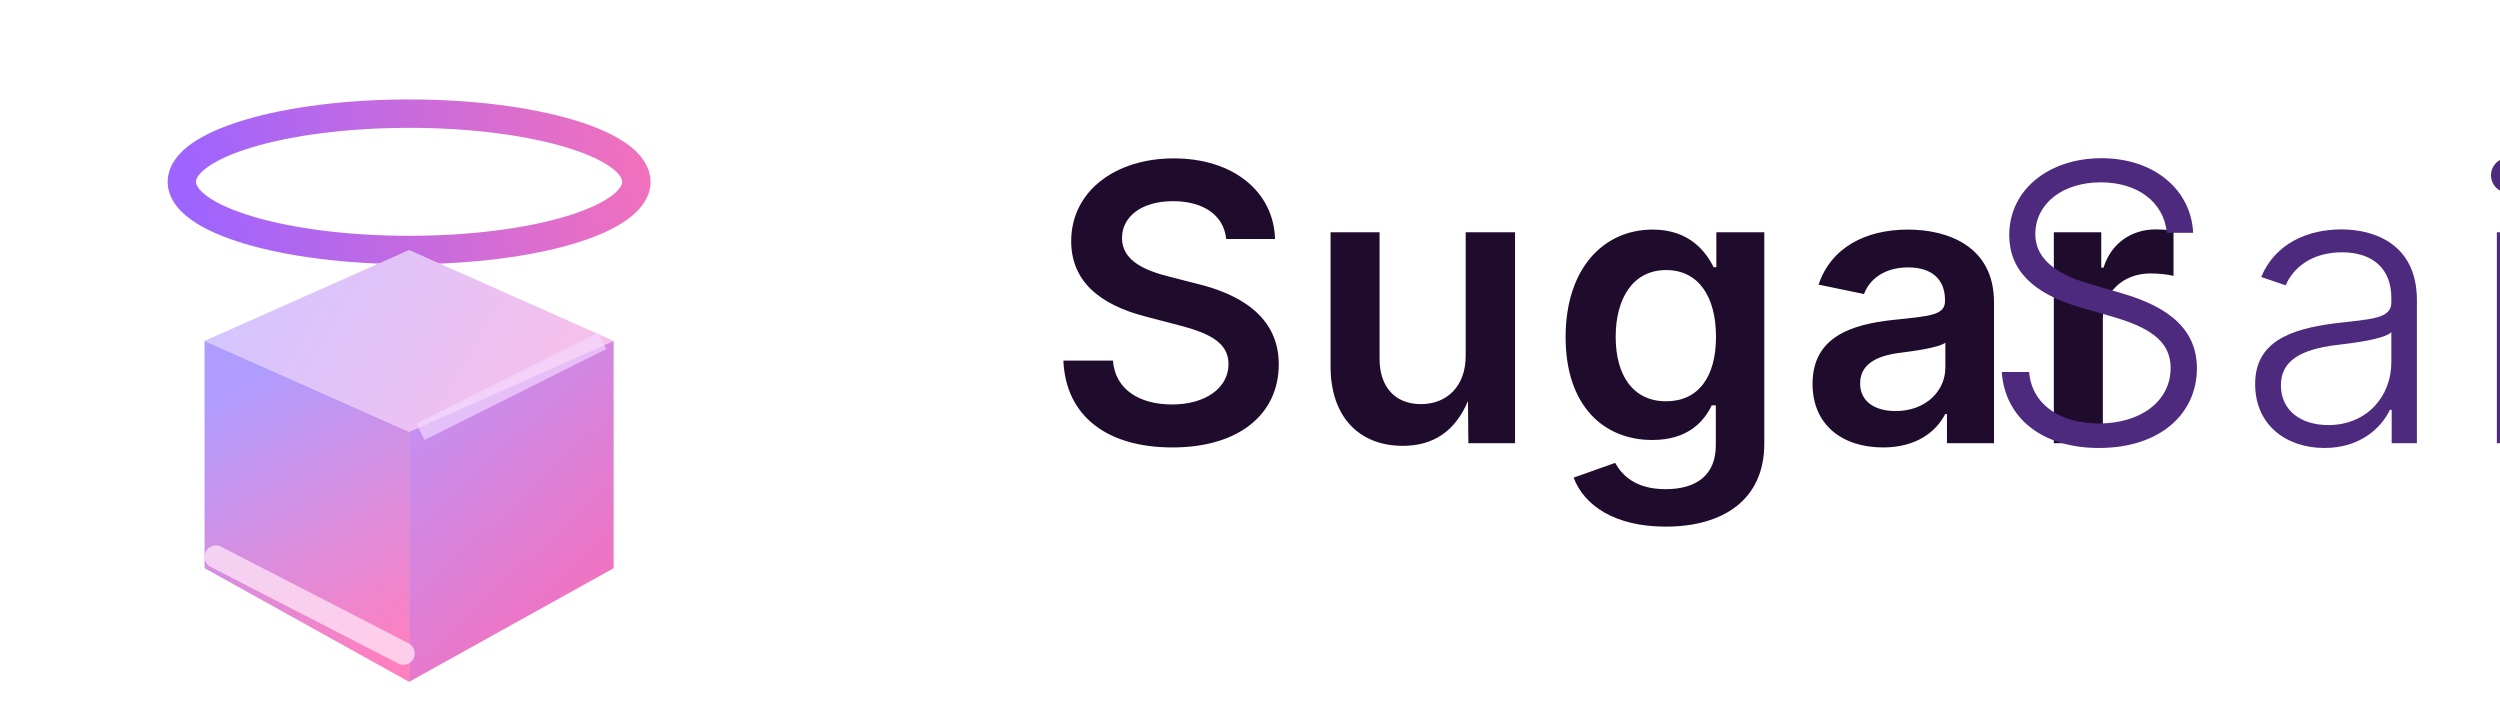
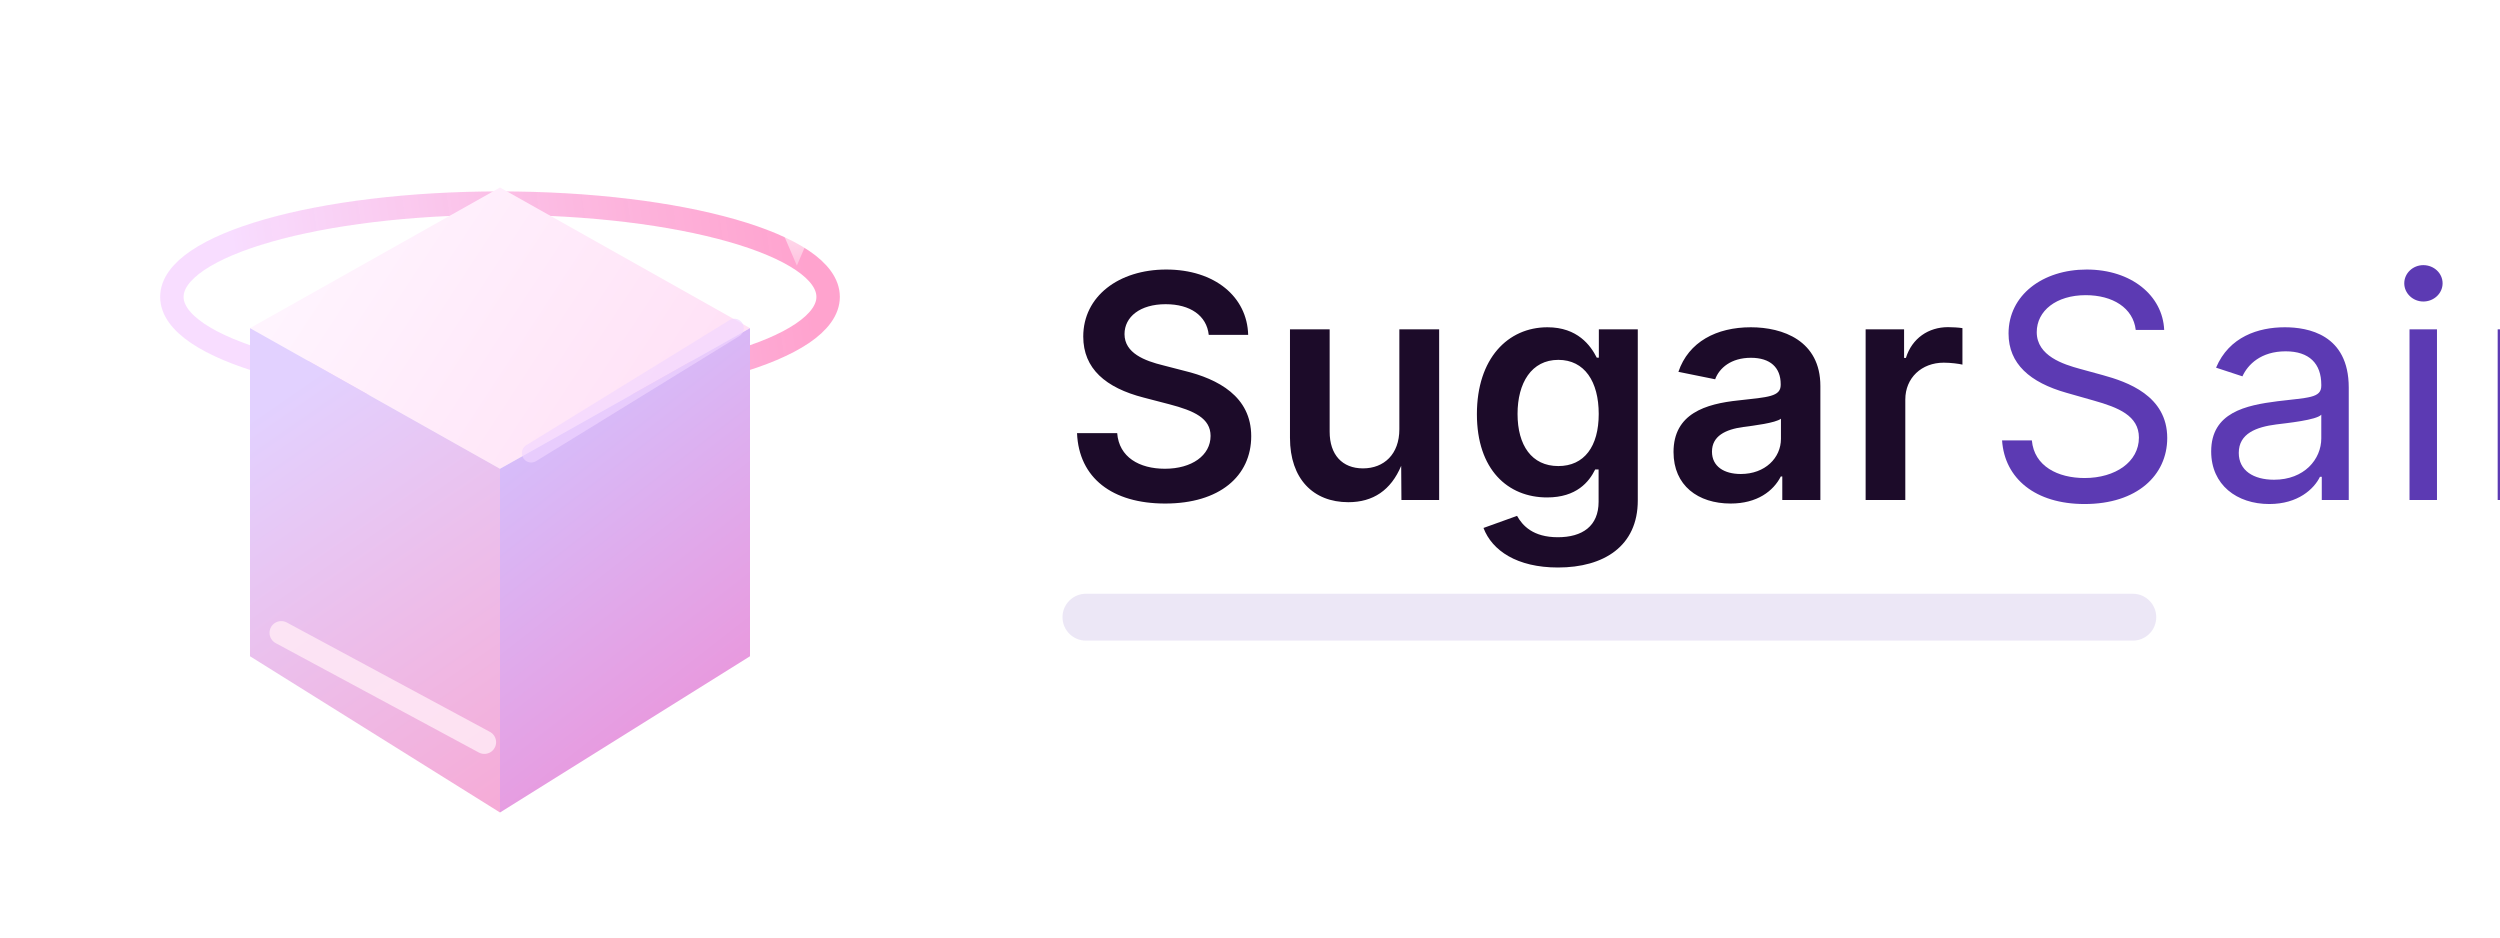
- <svg xmlns="http://www.w3.org/2000/svg" width="220" height="64" viewBox="0 0 220 64" fill="none">
+ <svg xmlns="http://www.w3.org/2000/svg" width="320" height="120" viewBox="0 0 320 120" fill="none" role="img" aria-labelledby="logoLightTitle logoLightDesc">
  <defs>
-     <linearGradient id="haloLight" x1="8" y1="8" x2="54" y2="0" gradientUnits="userSpaceOnUse">
-       <stop offset="0" stop-color="#8C49FF" stop-opacity="0.85" />
-       <stop offset="1" stop-color="#FF5AA5" stop-opacity="0.85" />
+     <linearGradient id="lightHalo" x1="12" y1="10" x2="84" y2="0" gradientUnits="userSpaceOnUse">
+       <stop offset="0" stop-color="#F7D9FF" stop-opacity="0.9" />
+       <stop offset="1" stop-color="#FF93C6" stop-opacity="0.85" />
    </linearGradient>
-     <linearGradient id="cubeTopLight" x1="16" y1="12" x2="48" y2="30" gradientUnits="userSpaceOnUse">
-       <stop offset="0" stop-color="#D4C5FF" />
-       <stop offset="1" stop-color="#FFBEE6" />
+     <linearGradient id="lightTop" x1="22" y1="14" x2="74" y2="48" gradientUnits="userSpaceOnUse">
+       <stop offset="0" stop-color="#FFF6FF" />
+       <stop offset="1" stop-color="#FFDFF5" />
    </linearGradient>
-     <linearGradient id="cubeFrontLight" x1="16" y1="24" x2="30" y2="48" gradientUnits="userSpaceOnUse">
-       <stop offset="0" stop-color="#AF9CFF" />
-       <stop offset="1" stop-color="#FF7FBF" />
+     <linearGradient id="lightLeft" x1="18" y1="40" x2="54" y2="92" gradientUnits="userSpaceOnUse">
+       <stop offset="0" stop-color="#E2D1FF" />
+       <stop offset="1" stop-color="#F7A9D4" />
    </linearGradient>
-     <linearGradient id="cubeSideLight" x1="24" y1="24" x2="48" y2="50" gradientUnits="userSpaceOnUse">
-       <stop offset="0" stop-color="#B699FF" />
-       <stop offset="1" stop-color="#FF69B2" />
+     <linearGradient id="lightRight" x1="46" y1="40" x2="88" y2="94" gradientUnits="userSpaceOnUse">
+       <stop offset="0" stop-color="#D3C3FF" />
+       <stop offset="1" stop-color="#F286CF" />
    </linearGradient>
+     <radialGradient id="lightStar" cx="0.5" cy="0.5" r="0.75" gradientUnits="objectBoundingBox">
+       <stop offset="0" stop-color="#FFFFFF" stop-opacity="1" />
+       <stop offset="1" stop-color="#FFFFFF" stop-opacity="0" />
+     </radialGradient>
  </defs>
-   <g transform="translate(8 8)">
-     <ellipse cx="28" cy="8" rx="20" ry="6" fill="none" stroke="url(#haloLight)" stroke-width="2.5" stroke-linecap="round" />
-     <polygon points="28,14 46,22 28,30 10,22" fill="url(#cubeTopLight)" />
-     <polygon points="10,22 28,30 28,52 10,42" fill="url(#cubeFrontLight)" />
-     <polygon points="28,30 46,22 46,42 28,52" fill="url(#cubeSideLight)" />
-     <path d="M11 41L27.5 49.5" stroke="#FFE6F6" stroke-opacity="0.75" stroke-width="2" stroke-linecap="round" />
-     <path d="M29 30L45 22" stroke="#F5DBFF" stroke-opacity="0.65" stroke-width="1.6" />
+   <g transform="translate(16 12)">
+     <ellipse cx="48" cy="26" rx="42" ry="12" fill="none" stroke="url(#lightHalo)" stroke-width="3" stroke-linecap="round" />
+     <polygon points="48,12 80,30 48,48 16,30" fill="url(#lightTop)" />
+     <polygon points="16,30 48,48 48,92 16,72" fill="url(#lightLeft)" />
+     <polygon points="48,48 80,30 80,72 48,92" fill="url(#lightRight)" />
+     <path d="M20 69L46 83" stroke="#FFEAF5" stroke-width="3" stroke-linecap="round" stroke-opacity="0.85" />
+     <path d="M52 46L78 30" stroke="#F1D6FF" stroke-width="2.4" stroke-linecap="round" stroke-opacity="0.65" />
+     <path d="M86 2L89 9L96 12L89 15L86 22L83 15L76 12L83 9Z" fill="url(#lightStar)" />
  </g>
-   <text x="92" y="39" fill="#1F0B2C" font-family="'Poppins', 'Segoe UI', 'Inter', sans-serif" font-size="34" font-weight="600" letter-spacing="0.02em">Sugar</text>
-   <text x="174" y="39" fill="#4E2A7F" font-family="'Poppins', 'Segoe UI', 'Inter', sans-serif" font-size="34" font-weight="300" letter-spacing="0.04em">Saint</text>
+   <g transform="translate(136 32)">
+     <text x="0" y="32" fill="#1C0B29" font-family="'Poppins', 'Inter', 'Segoe UI', sans-serif" font-size="40" font-weight="600" letter-spacing="0.01em">Sugar</text>
+     <text x="118" y="32" fill="#5C3AB3" font-family="'Poppins', 'Inter', 'Segoe UI', sans-serif" font-size="40" font-weight="400" letter-spacing="0.04em">Saint</text>
+     <rect x="0" y="44" width="140" height="6" rx="3" fill="#5C3AB3" fill-opacity="0.12" />
+   </g>
</svg>
